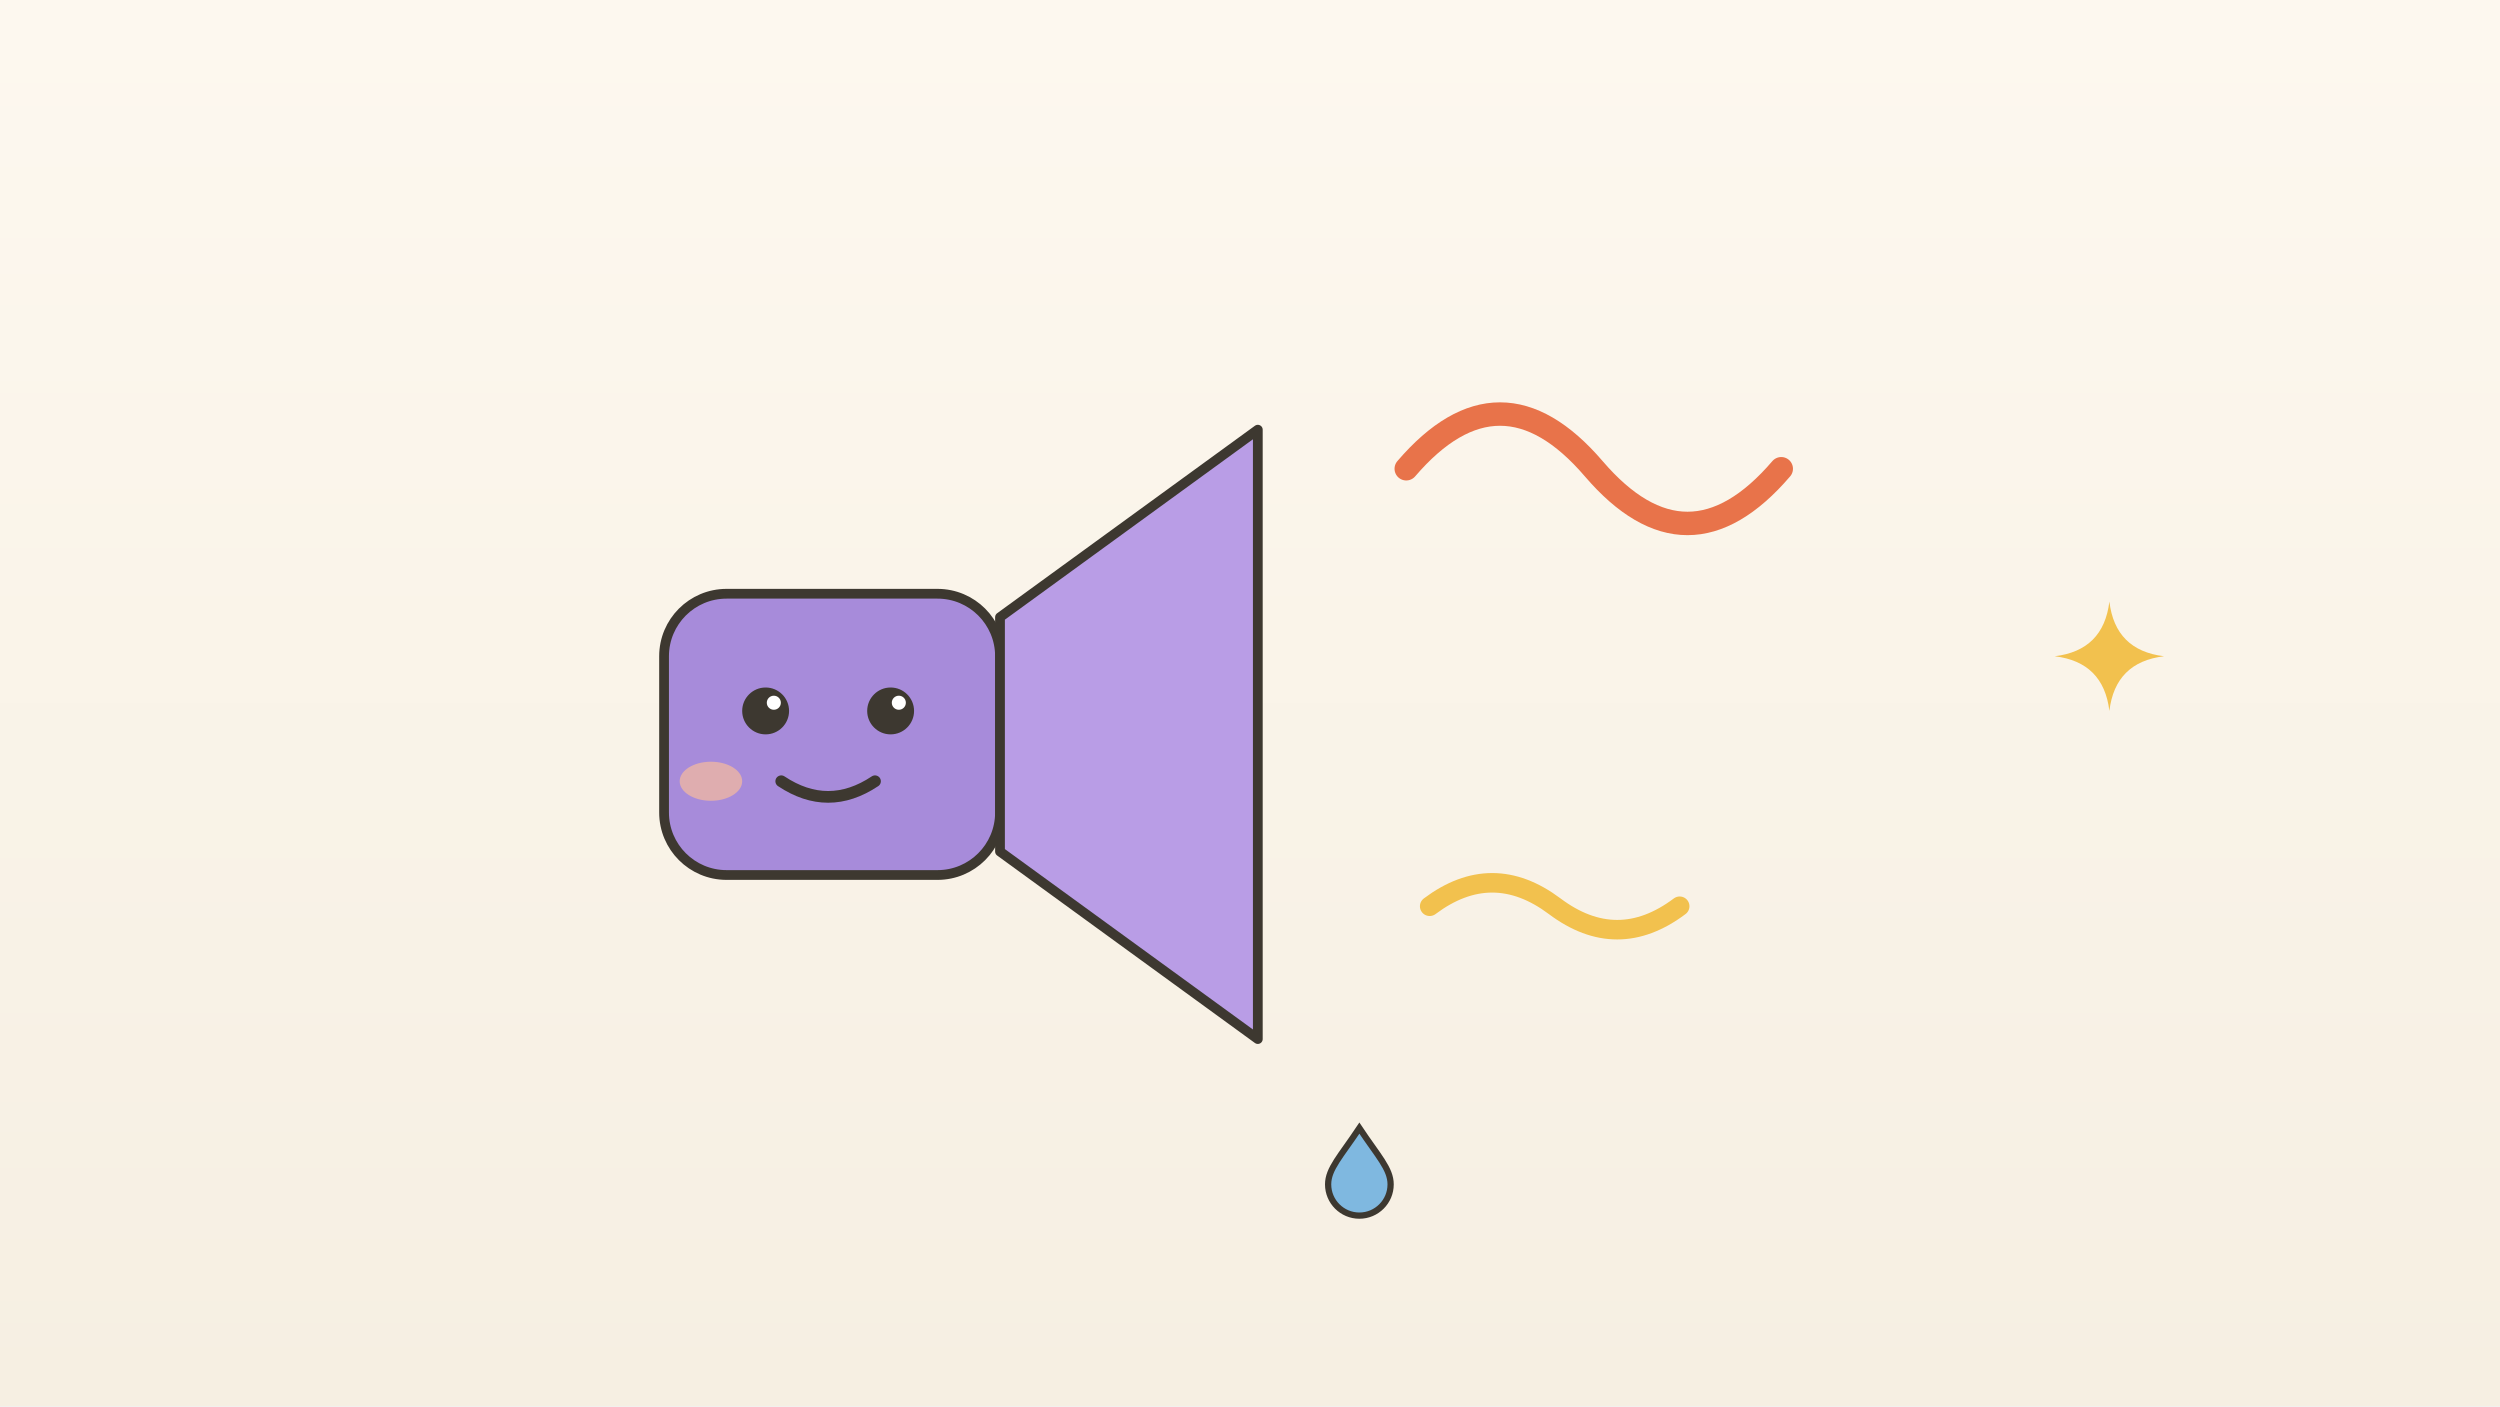
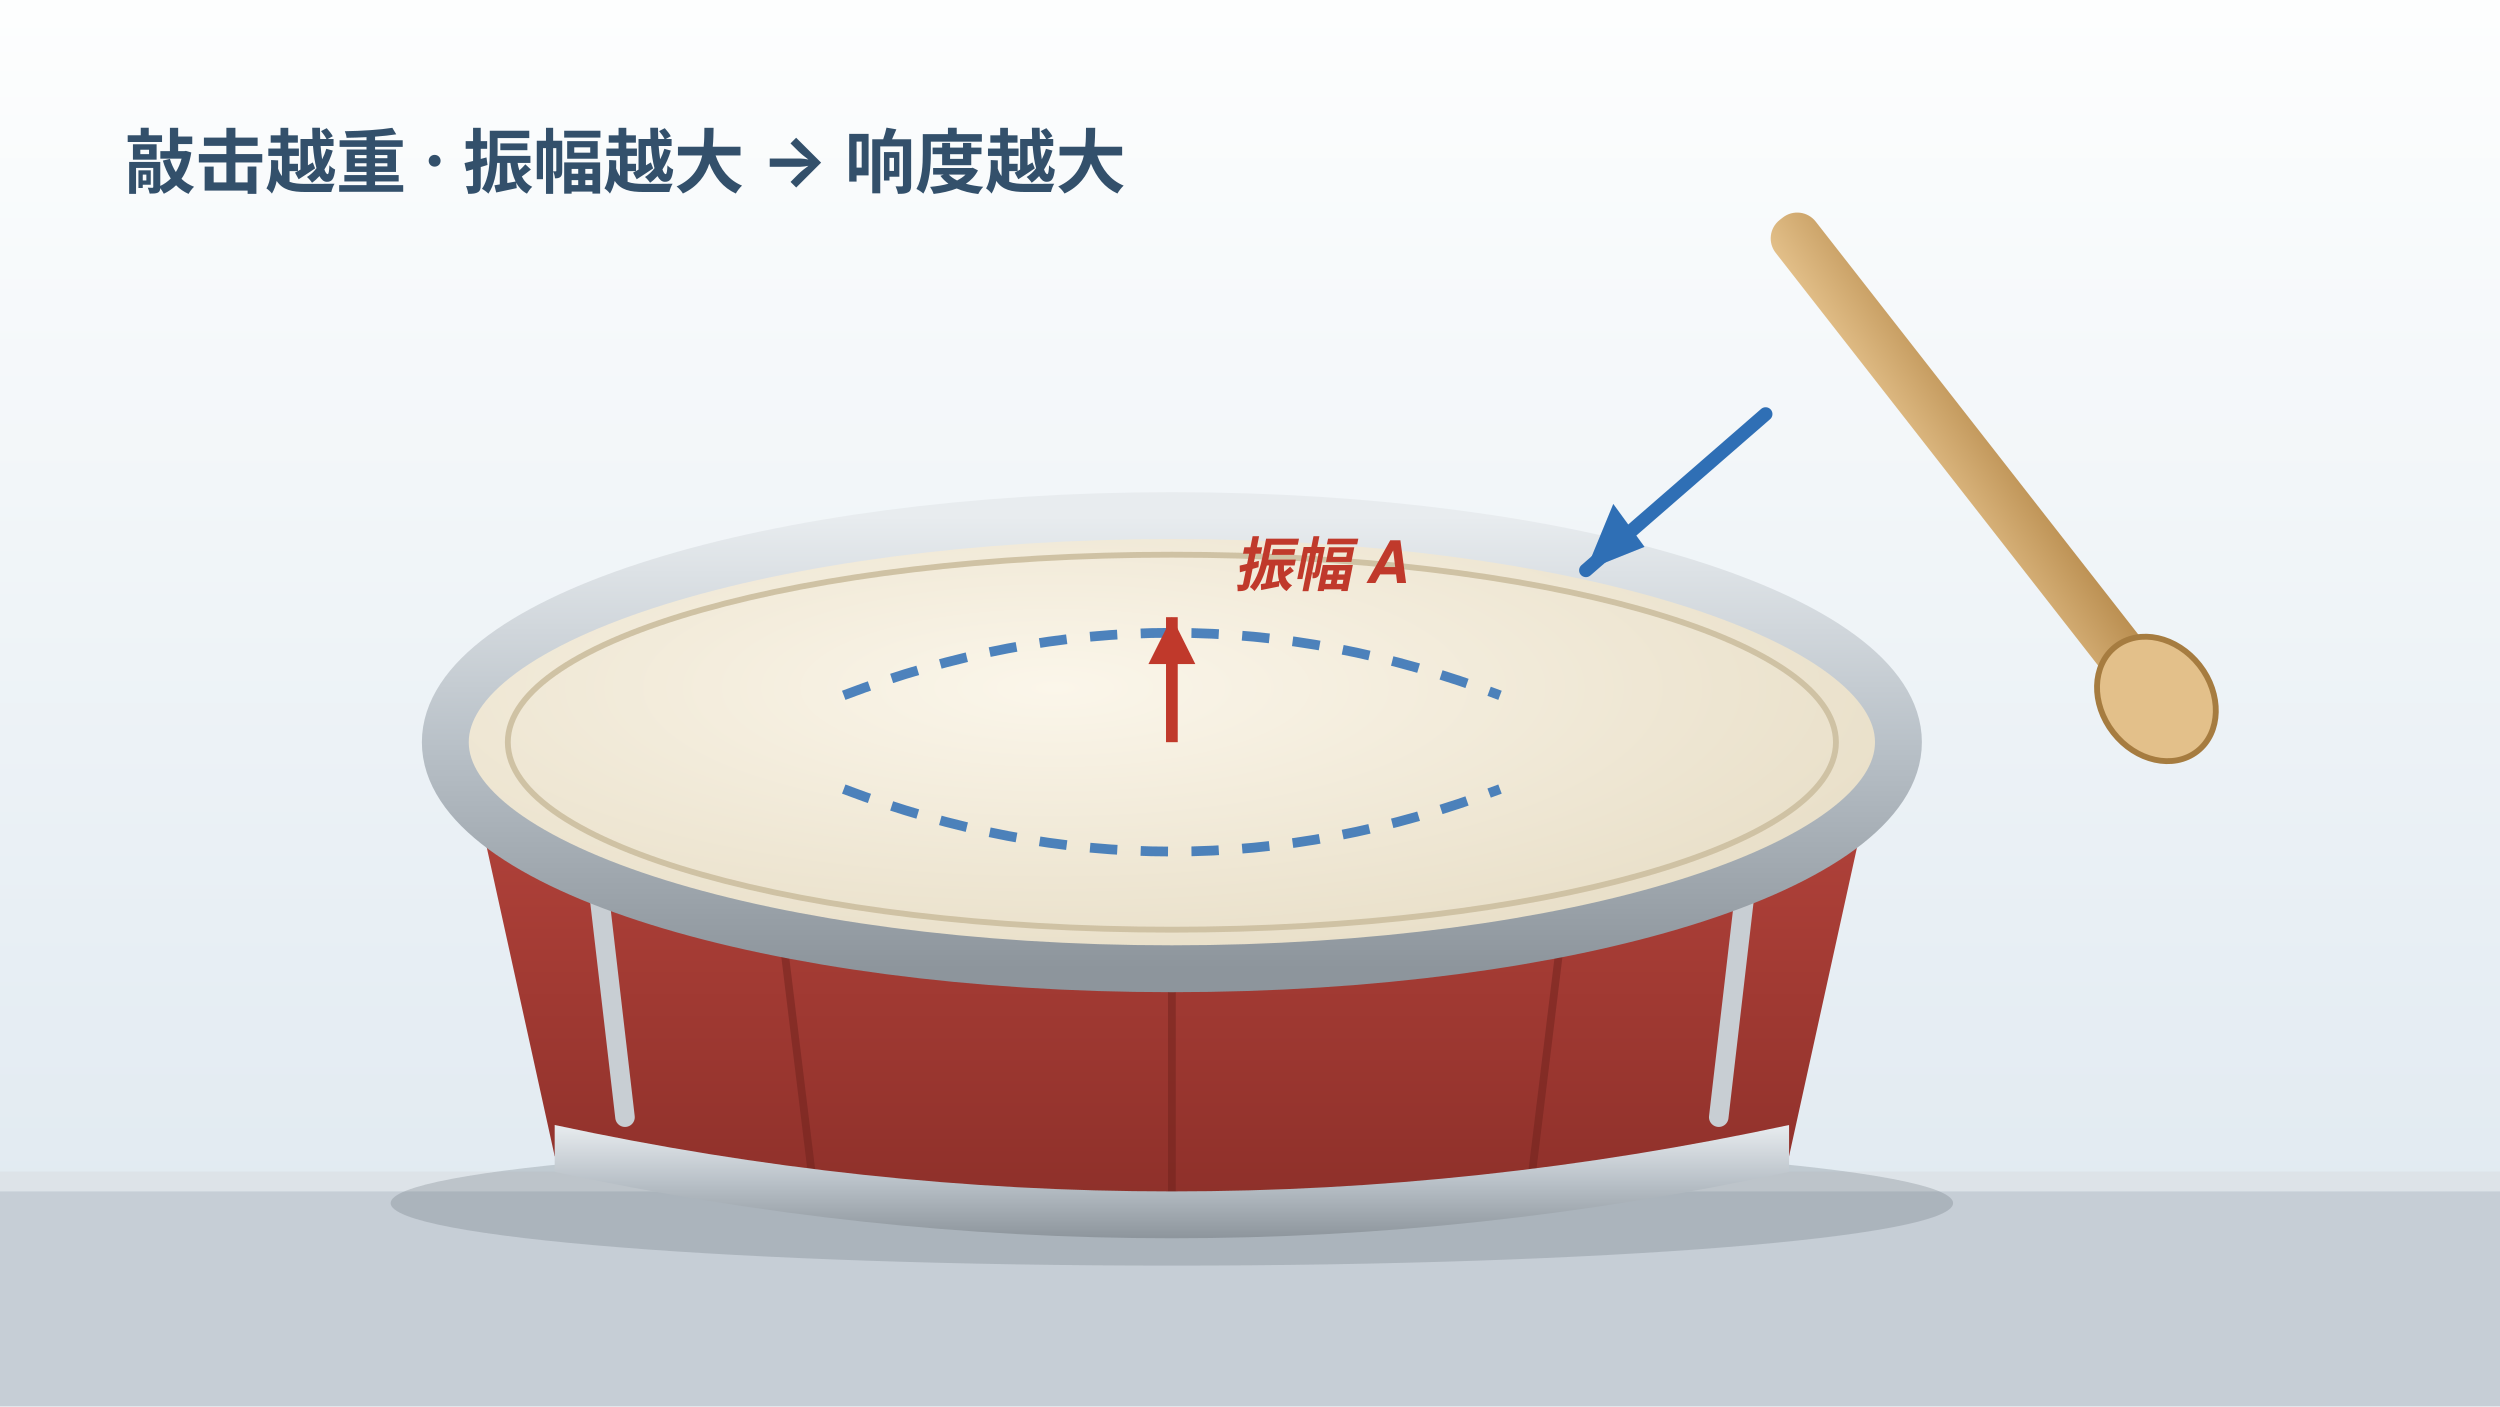
<svg xmlns="http://www.w3.org/2000/svg" viewBox="0 0 640 360" width="640" height="360">
  <defs>
-     <linearGradient id="bg" x1="0" y1="0" x2="0" y2="1">
-       <stop offset="0" stop-color="#fdf8ef" />
-       <stop offset="1" stop-color="#f6efe2" />
+     <linearGradient id="bg6" x1="0" y1="0" x2="0" y2="1">
+       <stop offset="0" stop-color="#fdfefe" />
+       <stop offset="1" stop-color="#dde7ef" />
+     </linearGradient>
+     <linearGradient id="shell6" x1="0" y1="0" x2="0" y2="1">
+       <stop offset="0" stop-color="#b5443c" />
+       <stop offset="1" stop-color="#8c2f29" />
+     </linearGradient>
+     <linearGradient id="rim6" x1="0" y1="0" x2="0" y2="1">
+       <stop offset="0" stop-color="#e8ecef" />
+       <stop offset="0.5" stop-color="#b9c1c8" />
+       <stop offset="1" stop-color="#8d959c" />
+     </linearGradient>
+     <radialGradient id="head6" cx="42%" cy="38%" r="70%">
+       <stop offset="0" stop-color="#fbf6ea" />
+       <stop offset="1" stop-color="#e6dcc4" />
+     </radialGradient>
+     <linearGradient id="stick6" x1="0" y1="0" x2="1" y2="1">
+       <stop offset="0" stop-color="#e3c08a" />
+       <stop offset="1" stop-color="#b98d4f" />
    </linearGradient>
  </defs>
-   <rect width="640" height="360" fill="url(#bg)" />
-   <rect x="170" y="152" width="86" height="72" rx="16" fill="#a78bda" stroke="#3d3830" stroke-width="2.5" />
-   <path d="M256,158 L322,110 L322,266 L256,218 Z" fill="#b99de6" stroke="#3d3830" stroke-width="2.5" stroke-linejoin="round" />
-   <circle cx="196" cy="182" r="6" fill="#3d3830" />
-   <circle cx="198.1" cy="179.9" r="1.8" fill="#ffffff" />
-   <circle cx="228" cy="182" r="6" fill="#3d3830" />
-   <circle cx="230.1" cy="179.9" r="1.8" fill="#ffffff" />
-   <path d="M200.0,200 q12.0,8 24,0" fill="none" stroke="#3d3830" stroke-width="3" stroke-linecap="round" />
-   <ellipse cx="182" cy="200" rx="8" ry="5" fill="#f2b8a0" opacity="0.75" />
-   <path d="M360,120 q24,-28 48,0 q24,28 48,0" fill="none" stroke="#e8734a" stroke-width="6" stroke-linecap="round" />
-   <path d="M366,232 q16,-12 32,0 q16,12 32,0" fill="none" stroke="#f2c14e" stroke-width="5" stroke-linecap="round" />
-   <path d="M0,-14 Q1.5,-1.5 14,0 Q1.5,1.5 0,14 Q-1.5,1.5 -14,0 Q-1.5,-1.5 0,-14 Z" transform="translate(540,168) scale(1.0)" fill="#f2c14e" />
-   <path d="M0,-14 C6,-5 10,-1 10,4 A10,10 0 0,1 -10,4 C-10,-1 -6,-5 0,-14 Z" transform="translate(348,300) scale(0.8)" fill="#7fb8e0" stroke="#3d3830" stroke-width="2" />
+   <rect width="640" height="360" fill="url(#bg6)" />
+   <rect x="0" y="300" width="640" height="60" fill="#c6ced6" />
+   <rect x="0" y="300" width="640" height="5" fill="#dde3e8" />
+   <ellipse cx="300" cy="308" rx="200" ry="16" fill="#5c666f" opacity="0.25" />
+   <path d="M120 196 L142 296 Q300 330 458 296 L480 196 Z" fill="url(#shell6)" />
+   <g stroke="#6e211c" stroke-width="2" opacity="0.5">
+     <line x1="196" y1="204" x2="208" y2="302" />
+     <line x1="300" y1="208" x2="300" y2="312" />
+     <line x1="404" y1="204" x2="392" y2="302" />
+   </g>
+   <g stroke="#c8ced3" stroke-width="5" stroke-linecap="round">
+     <line x1="150" y1="200" x2="160" y2="286" />
+     <line x1="450" y1="200" x2="440" y2="286" />
+   </g>
+   <path d="M142 288 Q300 322 458 288 L458 300 Q300 334 142 300 Z" fill="url(#rim6)" />
+   <ellipse cx="300" cy="190" rx="186" ry="58" fill="url(#head6)" />
+   <ellipse cx="300" cy="190" rx="186" ry="58" fill="none" stroke="url(#rim6)" stroke-width="12" />
+   <ellipse cx="300" cy="190" rx="170" ry="48" fill="none" stroke="#cfc2a4" stroke-width="1.5" />
+   <g fill="none" stroke="#2f6fb5" stroke-width="2.5" stroke-dasharray="7 6" opacity="0.85">
+     <path d="M216 178 Q300 146 384 178" />
+     <path d="M216 202 Q300 234 384 202" />
+   </g>
+   <g>
+     <line x1="300" y1="158" x2="300" y2="190" stroke="#c0392b" stroke-width="3" />
+     <polygon points="300,158 294,170 306,170" fill="#c0392b" />
+     <text x="316" y="150" font-family="Helvetica,Arial,sans-serif" font-size="15" font-style="italic" font-weight="700" fill="#c0392b">振幅 A</text>
+   </g>
+   <g transform="rotate(-38 512 96)">
+     <rect x="486" y="30" width="13" height="150" rx="6" fill="url(#stick6)" />
+     <ellipse cx="492.5" cy="186" rx="14" ry="17" fill="#e3c08a" stroke="#a67c40" stroke-width="1.5" />
+   </g>
+   <g>
+     <line x1="452" y1="106" x2="406" y2="146" stroke="#2f6fb5" stroke-width="3.5" stroke-linecap="round" />
+     <polygon points="406,146 421,140 413,129" fill="#2f6fb5" />
+   </g>
+   <text x="32" y="48" font-family="-apple-system,'PingFang SC',sans-serif" font-size="18" font-weight="700" fill="#33506b">敲击越重 · 振幅越大 → 响度越大</text>
</svg>
